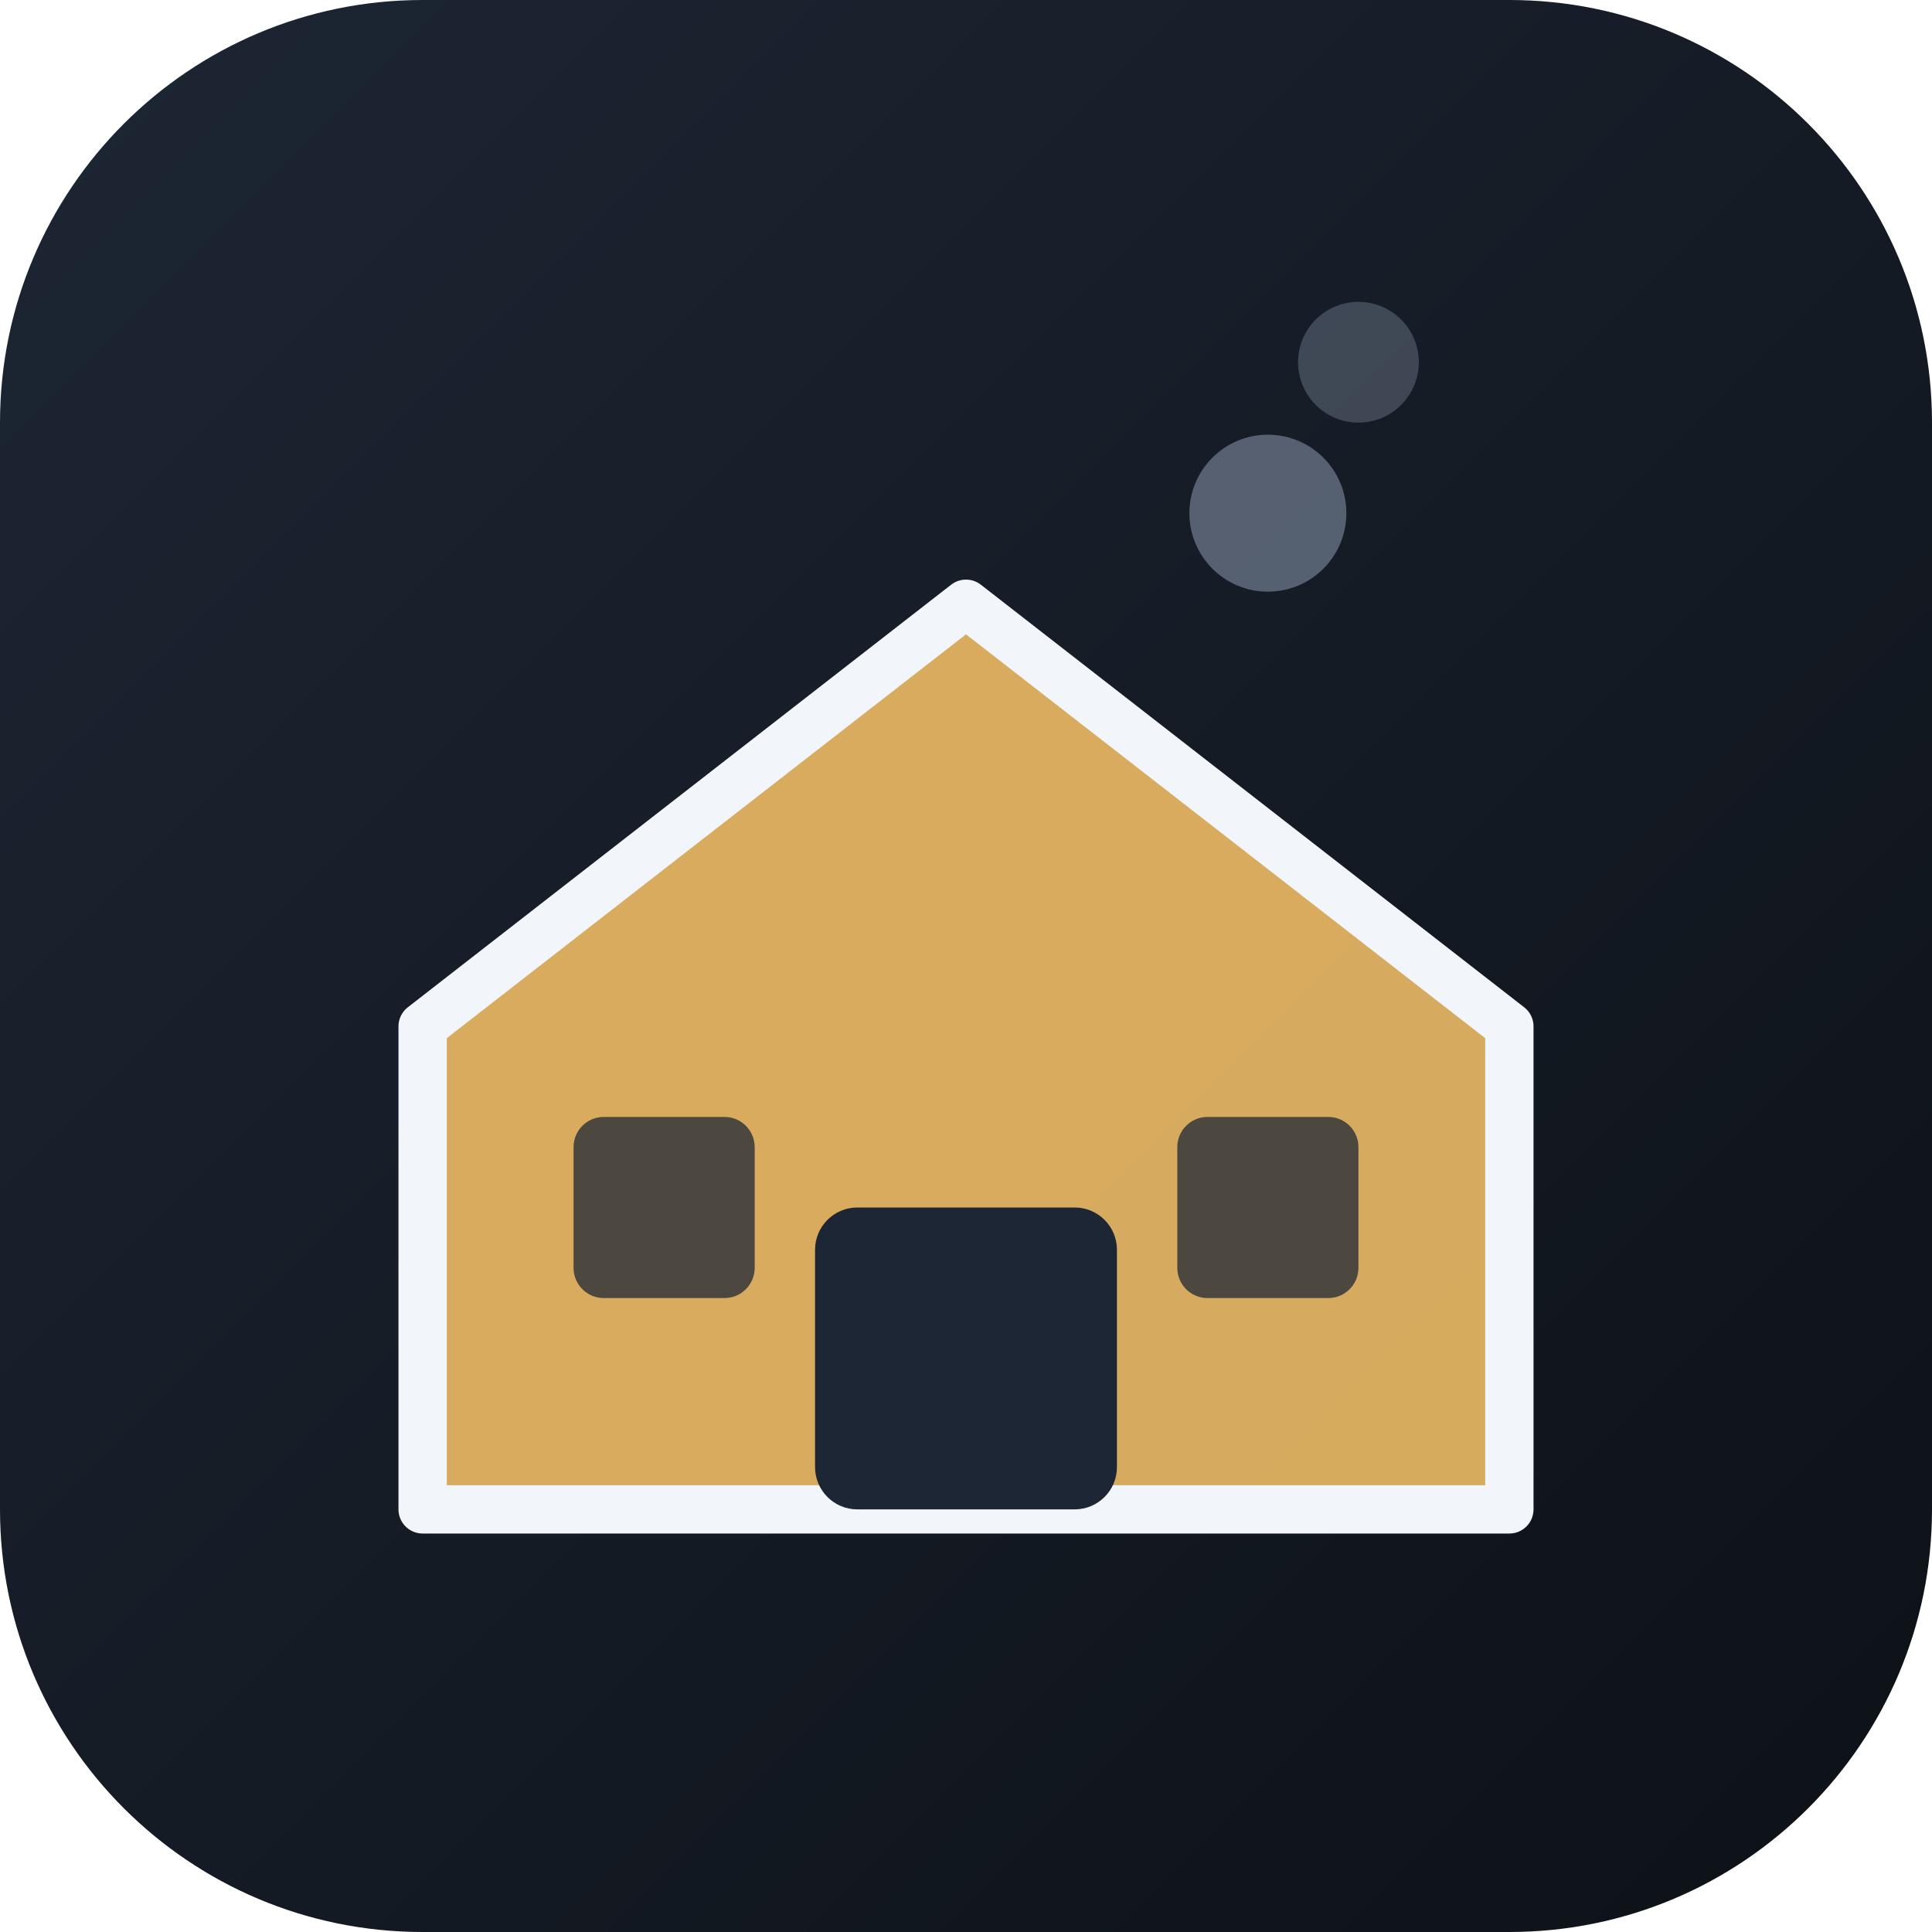
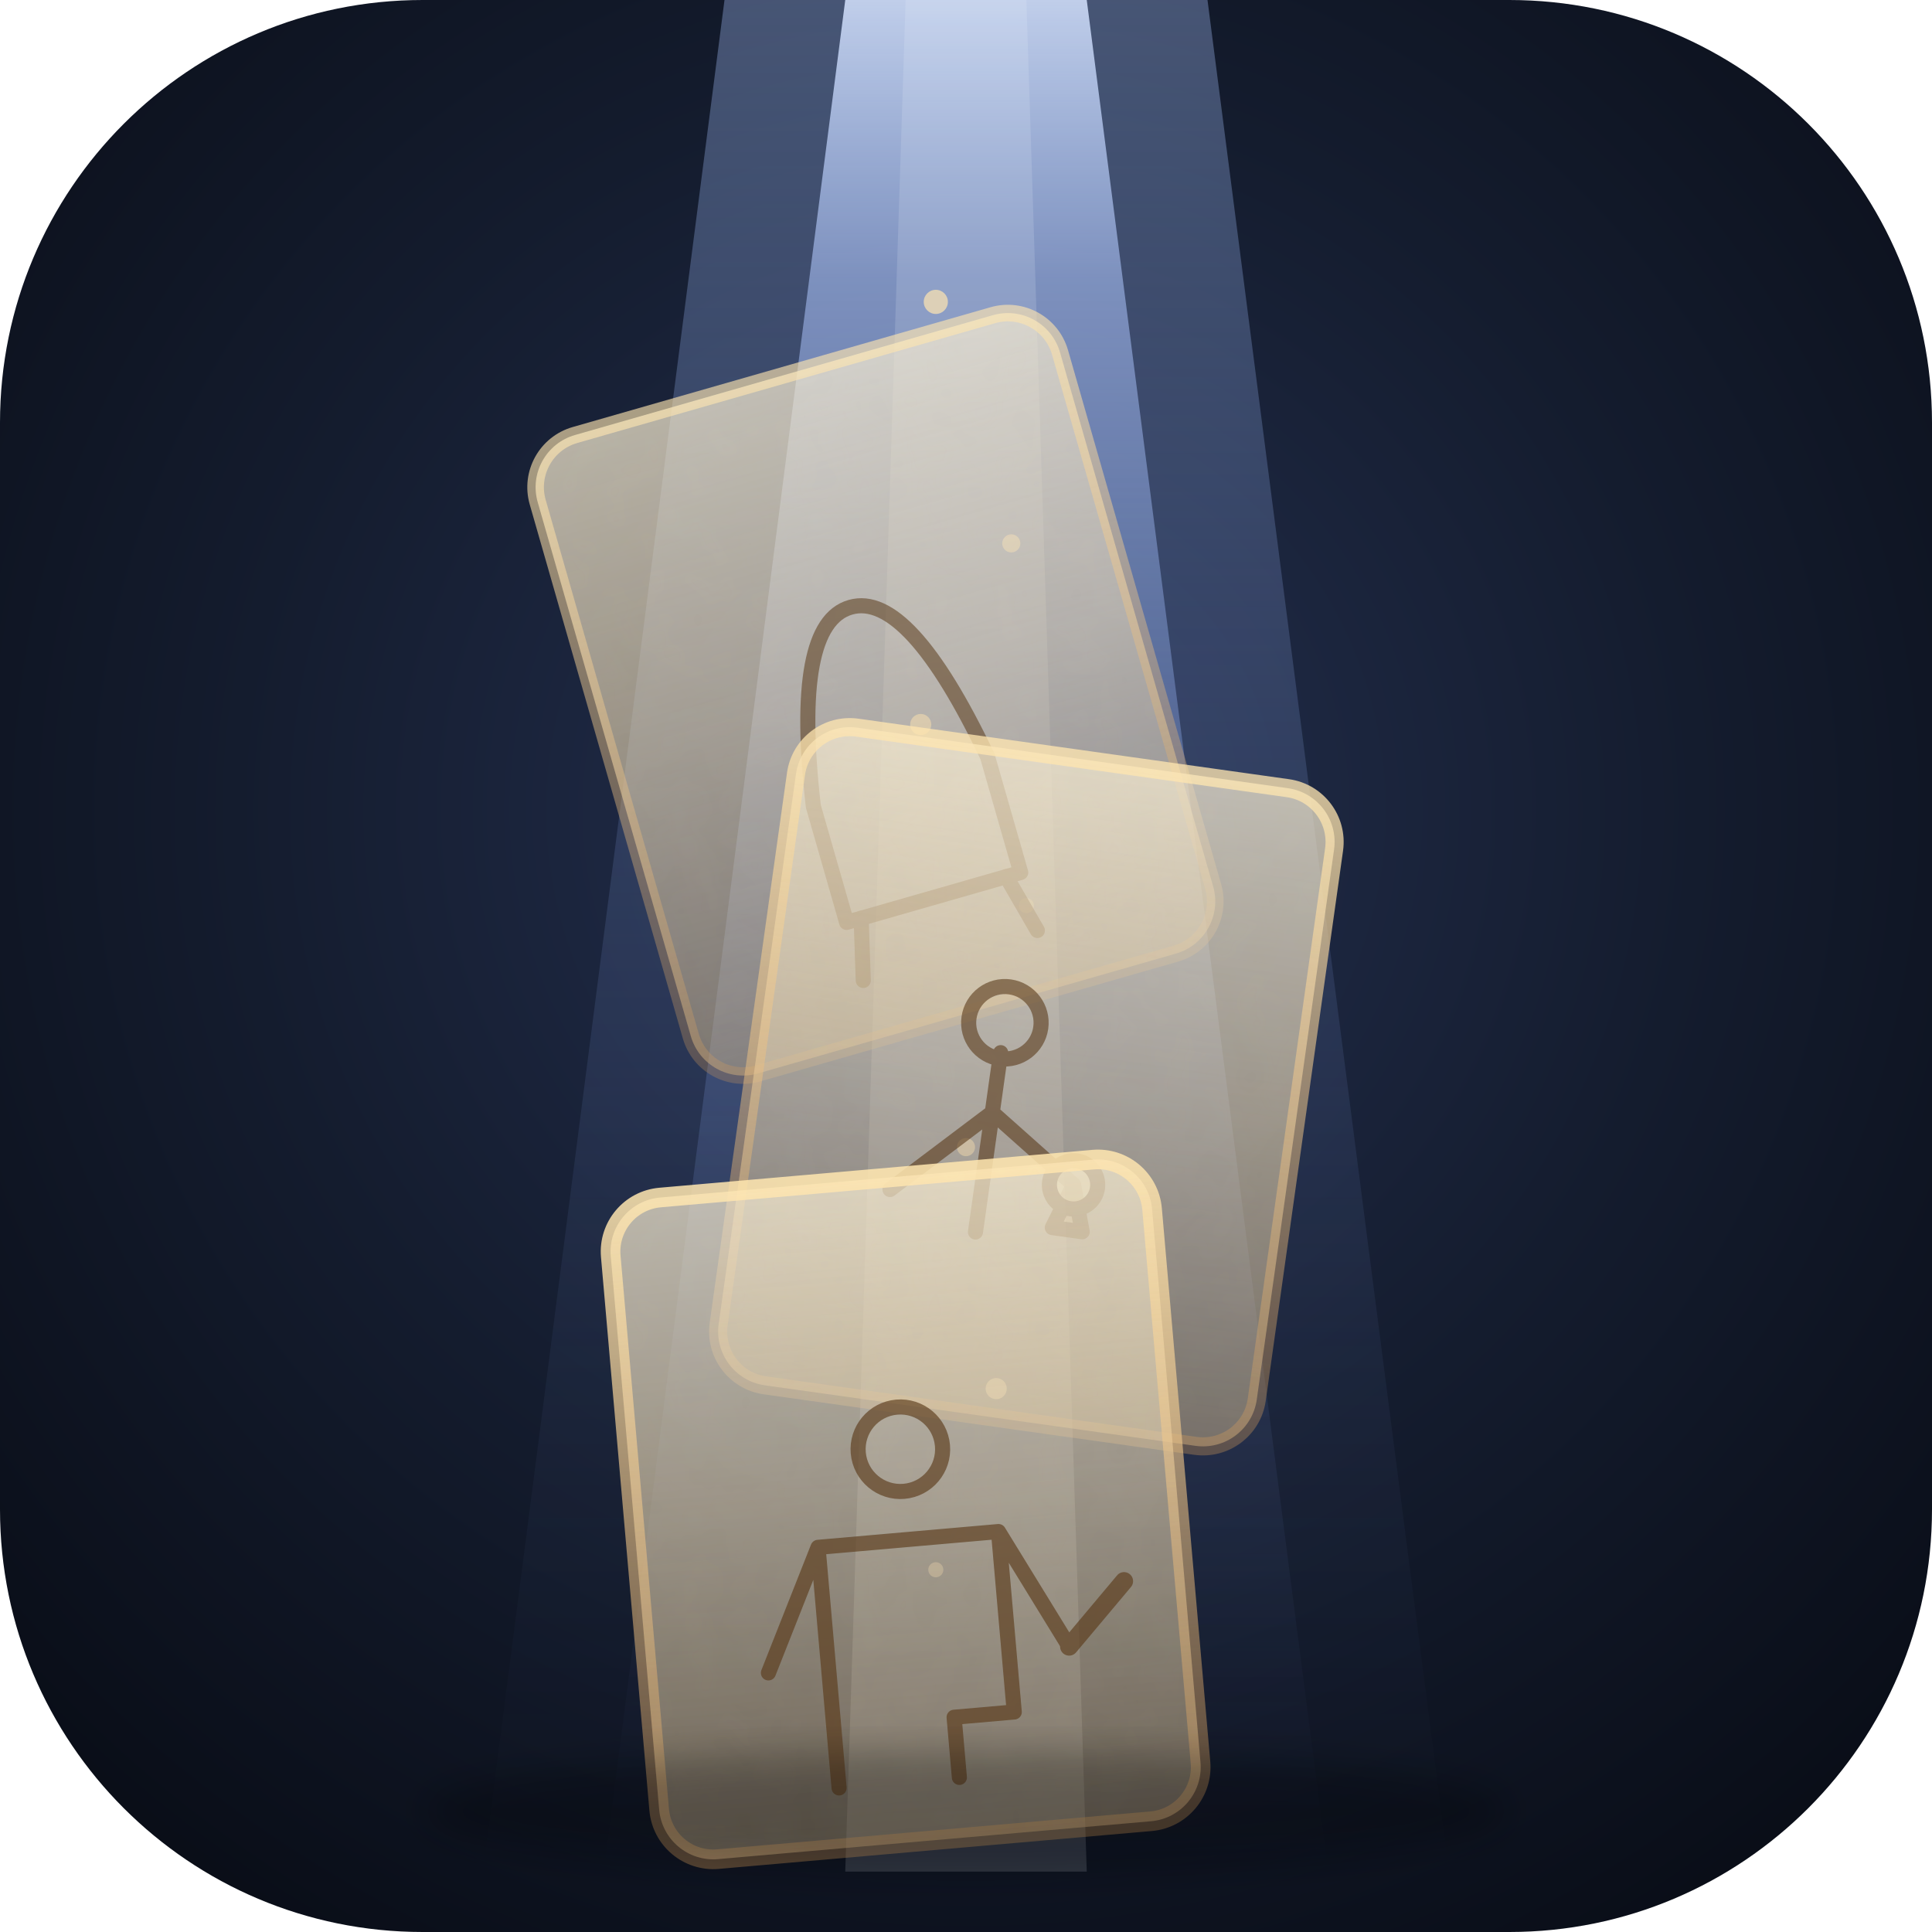
<svg xmlns="http://www.w3.org/2000/svg" viewBox="0 0 64 64" width="64" height="64" role="img" aria-label="ElecKoi Tavern">
  <defs>
-     <linearGradient id="g" x1="0" y1="0" x2="1" y2="1">
-       <stop offset="0" stop-color="#1d2634" />
-       <stop offset="1" stop-color="#0d1117" />
+     <radialGradient id="bg" cx="50%" cy="42%" r="75%">
+       <stop offset="0" stop-color="#243050" />
+       <stop offset="0.5" stop-color="#141c2e" />
+       <stop offset="1" stop-color="#070a12" />
+     </radialGradient>
+     <linearGradient id="beam" x1="0" y1="0" x2="0" y2="1">
+       <stop offset="0" stop-color="#d6e4ff" stop-opacity="0.85" />
+       <stop offset="0.15" stop-color="#b0c8ff" stop-opacity="0.55" />
+       <stop offset="0.5" stop-color="#7f9ce0" stop-opacity="0.3" />
+       <stop offset="0.85" stop-color="#4a5a88" stop-opacity="0.1" />
+       <stop offset="1" stop-color="#2a3558" stop-opacity="0" />
    </linearGradient>
+     <linearGradient id="beamHalo" x1="0" y1="0" x2="0" y2="1">
+       <stop offset="0" stop-color="#a8c4ff" stop-opacity="0.35" />
+       <stop offset="0.6" stop-color="#7a95d8" stop-opacity="0.12" />
+       <stop offset="1" stop-color="#4a5a88" stop-opacity="0" />
+     </linearGradient>
+     <linearGradient id="parchment" x1="0" y1="0" x2="0" y2="1">
+       <stop offset="0" stop-color="#f5ead0" stop-opacity="0.72" />
+       <stop offset="0.5" stop-color="#e8d5b0" stop-opacity="0.6" />
+       <stop offset="1" stop-color="#c8b088" stop-opacity="0.5" />
+     </linearGradient>
+     <linearGradient id="cardEdge" x1="0" y1="0" x2="0" y2="1">
+       <stop offset="0" stop-color="#ffe6b0" stop-opacity="0.9" />
+       <stop offset="1" stop-color="#d09858" stop-opacity="0.4" />
+     </linearGradient>
+     <filter id="paperGrain" x="0" y="0" width="100%" height="100%">
+       <feTurbulence type="fractalNoise" baseFrequency="0.9" numOctaves="2" seed="4" />
+       <feColorMatrix values="0 0 0 0 0.95  0 0 0 0 0.9  0 0 0 0 0.75  0 0 0 0.08 0" />
+       <feComposite in2="SourceGraphic" operator="in" />
+     </filter>
+     <filter id="softGlow" x="-20%" y="-20%" width="140%" height="140%">
+       <feGaussianBlur stdDeviation="0.6" />
+     </filter>
  </defs>
-   <rect width="64" height="64" rx="14" fill="url(#g)" />
-   <path d="M14 34 L32 20 L50 34 V50 H14 Z" fill="#e8b764" opacity="0.92" />
-   <path d="M14 34 L32 20 L50 34 V50 H14 Z" fill="none" stroke="#f2f5fa" stroke-width="1.6" stroke-linejoin="round" />
-   <rect x="27" y="40" width="10" height="10" rx="1.4" fill="#1d2634" />
-   <rect x="19" y="37" width="6" height="6" rx="1" fill="#1d2634" opacity="0.75" />
-   <rect x="39" y="37" width="6" height="6" rx="1" fill="#1d2634" opacity="0.75" />
-   <circle cx="42" cy="17" r="2.6" fill="#8b98ad" opacity="0.55" />
-   <circle cx="45" cy="12" r="2" fill="#8b98ad" opacity="0.35" />
+   <rect width="64" height="64" rx="14" fill="url(#bg)" />
+   <path d="M24 0 L40 0 L48 62 L16 62 Z" fill="url(#beamHalo)" />
+   <path d="M28 0 L36 0 L44 62 L20 62 Z" fill="url(#beam)" />
+   <path d="M30 0 L34 0 L36 62 L28 62 Z" fill="#f0f6ff" fill-opacity="0.15" />
+   <g fill="#ffe6b0">
+     <circle cx="31" cy="10" r="0.4" opacity="0.7" />
+     <circle cx="33.5" cy="18" r="0.3" opacity="0.5" />
+     <circle cx="30.5" cy="24" r="0.35" opacity="0.6" />
+     <circle cx="34" cy="30" r="0.25" opacity="0.4" />
+     <circle cx="32" cy="38" r="0.3" opacity="0.5" />
+     <circle cx="33" cy="46" r="0.35" opacity="0.55" />
+     <circle cx="31" cy="52" r="0.25" opacity="0.35" />
+   </g>
+   <g transform="translate(20 12) rotate(-16 9 11)">
+     <rect width="18" height="22" rx="1.8" fill="url(#parchment)" stroke="url(#cardEdge)" stroke-opacity="0.7" stroke-width="0.55" />
+     <rect width="18" height="22" rx="1.8" filter="url(#paperGrain)" opacity="0.4" />
+     <g stroke="#5a3a1a" stroke-width="0.5" fill="none" stroke-linecap="round" stroke-linejoin="round" opacity="0.55">
+       <path d="M6 14 Q7 8 9 8 Q11 8 12 14 L12 18 L6 18 Z" />
+       <path d="M6.5 18 L6 20 M11.5 18 L12 20" />
+     </g>
+   </g>
+   <g transform="translate(25 25) rotate(8 9 11)">
+     <rect width="18" height="22" rx="1.8" fill="url(#parchment)" stroke="url(#cardEdge)" stroke-opacity="0.85" stroke-width="0.6" />
+     <rect width="18" height="22" rx="1.8" filter="url(#paperGrain)" opacity="0.4" />
+     <g stroke="#5a3a1a" stroke-width="0.5" fill="none" stroke-linecap="round" stroke-linejoin="round" opacity="0.6">
+       <circle cx="8" cy="9" r="1.2" />
+       <path d="M8 10 L8 16 M8 12 L5 15 M8 12 L11 14" />
+       <path d="M11 14 L11.5 15.5 L10.5 15.5 Z" fill="#d09858" fill-opacity="0.5" />
+       <circle cx="11" cy="14" r="0.8" fill="#ffe6b0" fill-opacity="0.7" />
+     </g>
+   </g>
+   <g transform="translate(21 39) rotate(-5 9 11)">
+     <rect width="18" height="22" rx="1.8" fill="url(#parchment)" stroke="url(#cardEdge)" stroke-opacity="0.95" stroke-width="0.65" />
+     <rect width="18" height="22" rx="1.8" filter="url(#paperGrain)" opacity="0.4" />
+     <g stroke="#5a3a1a" stroke-width="0.5" fill="none" stroke-linecap="round" stroke-linejoin="round" opacity="0.65">
+       <circle cx="9" cy="9" r="1.4" />
+       <path d="M6 12 L12 12 L12 18 L10 18 L10 20 M6 12 L6 20 M6 12 L4 16 M12 12 L14 16" />
+       <line x1="14" y1="16" x2="16" y2="14" stroke-width="0.6" />
+     </g>
+   </g>
+   <ellipse cx="32" cy="60" rx="18" ry="2" fill="#000" fill-opacity="0.25" filter="url(#softGlow)" />
</svg>
